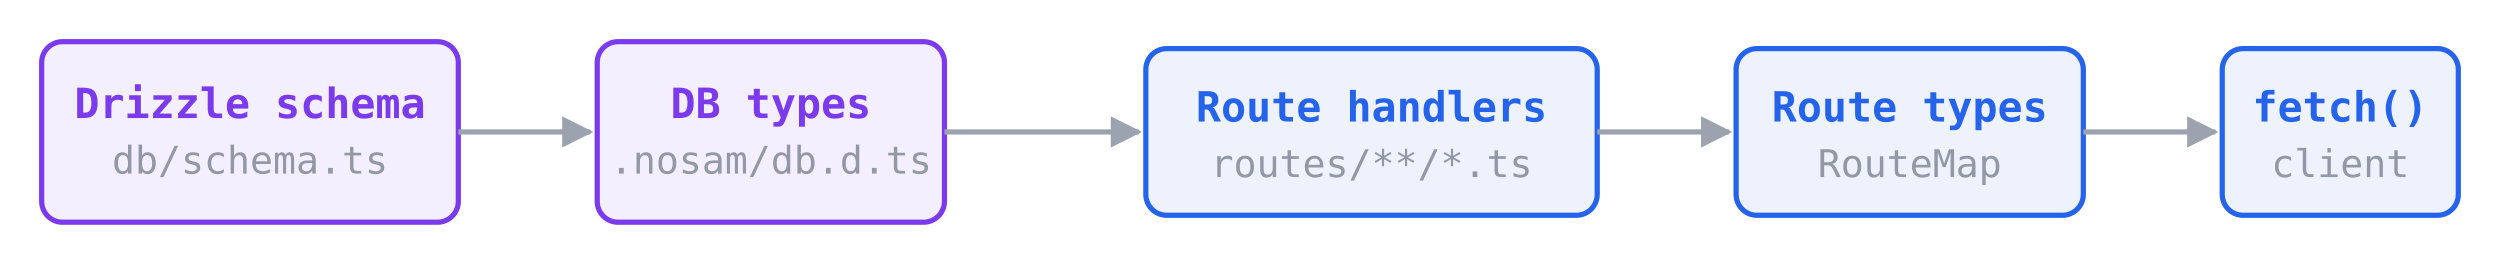
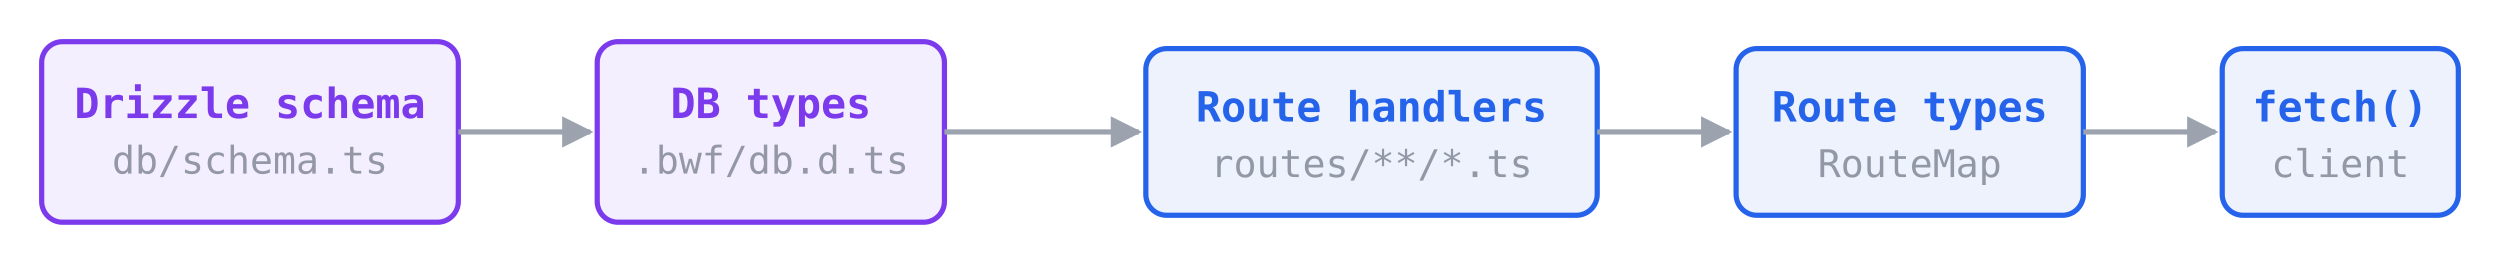
<svg xmlns="http://www.w3.org/2000/svg" viewBox="0 0 720 76" fill="none">
  <style>
    text { font-family: ui-monospace, 'Cascadia Code', 'Source Code Pro', Menlo, Consolas, monospace; }
    .label { font-size: 12px; font-weight: 600; }
    .sublabel { font-size: 11px; opacity: 0.7; }
    .box { stroke-width: 1.5; rx: 6; ry: 6; }
    .arrow { stroke-width: 1.5; fill: none; marker-end: url(#head); }
  </style>
  <defs>
    <marker id="head" viewBox="0 0 10 10" refX="9" refY="5" markerWidth="6" markerHeight="6" orient="auto-start-reverse">
      <path d="M 0 0 L 10 5 L 0 10 z" fill="#9ca3af" />
    </marker>
  </defs>
  <rect x="12" y="12" width="120" height="52" class="box" stroke="#7c3aed" fill="#7c3aed" fill-opacity="0.08" />
  <text x="72" y="34" text-anchor="middle" class="label" fill="#7c3aed">Drizzle schema</text>
  <text x="72" y="50" text-anchor="middle" class="sublabel" fill="#6b7280">db/schema.ts</text>
  <rect x="172" y="12" width="100" height="52" class="box" stroke="#7c3aed" fill="#7c3aed" fill-opacity="0.08" />
  <text x="222" y="34" text-anchor="middle" class="label" fill="#7c3aed">DB types</text>
-   <text x="222" y="50" text-anchor="middle" class="sublabel" fill="#6b7280">.nosam/db.d.ts</text>
+   <text x="222" y="50" text-anchor="middle" class="sublabel" fill="#6b7280">.bwf/db.d.ts</text>
  <rect x="330" y="14" width="130" height="48" class="box" stroke="#2563eb" fill="#2563eb" fill-opacity="0.08" />
  <text x="395" y="35" text-anchor="middle" class="label" fill="#2563eb">Route handlers</text>
  <text x="395" y="51" text-anchor="middle" class="sublabel" fill="#6b7280">routes/**/*.ts</text>
  <rect x="500" y="14" width="100" height="48" class="box" stroke="#2563eb" fill="#2563eb" fill-opacity="0.08" />
  <text x="550" y="35" text-anchor="middle" class="label" fill="#2563eb">Route types</text>
  <text x="550" y="51" text-anchor="middle" class="sublabel" fill="#6b7280">RouteMap</text>
  <rect x="640" y="14" width="68" height="48" class="box" stroke="#2563eb" fill="#2563eb" fill-opacity="0.08" />
  <text x="674" y="35" text-anchor="middle" class="label" fill="#2563eb">fetch()</text>
  <text x="674" y="51" text-anchor="middle" class="sublabel" fill="#6b7280">client</text>
  <line x1="132" y1="38" x2="170" y2="38" class="arrow" stroke="#9ca3af" />
  <line x1="272" y1="38" x2="328" y2="38" class="arrow" stroke="#9ca3af" />
  <line x1="460" y1="38" x2="498" y2="38" class="arrow" stroke="#9ca3af" />
  <line x1="600" y1="38" x2="638" y2="38" class="arrow" stroke="#9ca3af" />
</svg>
